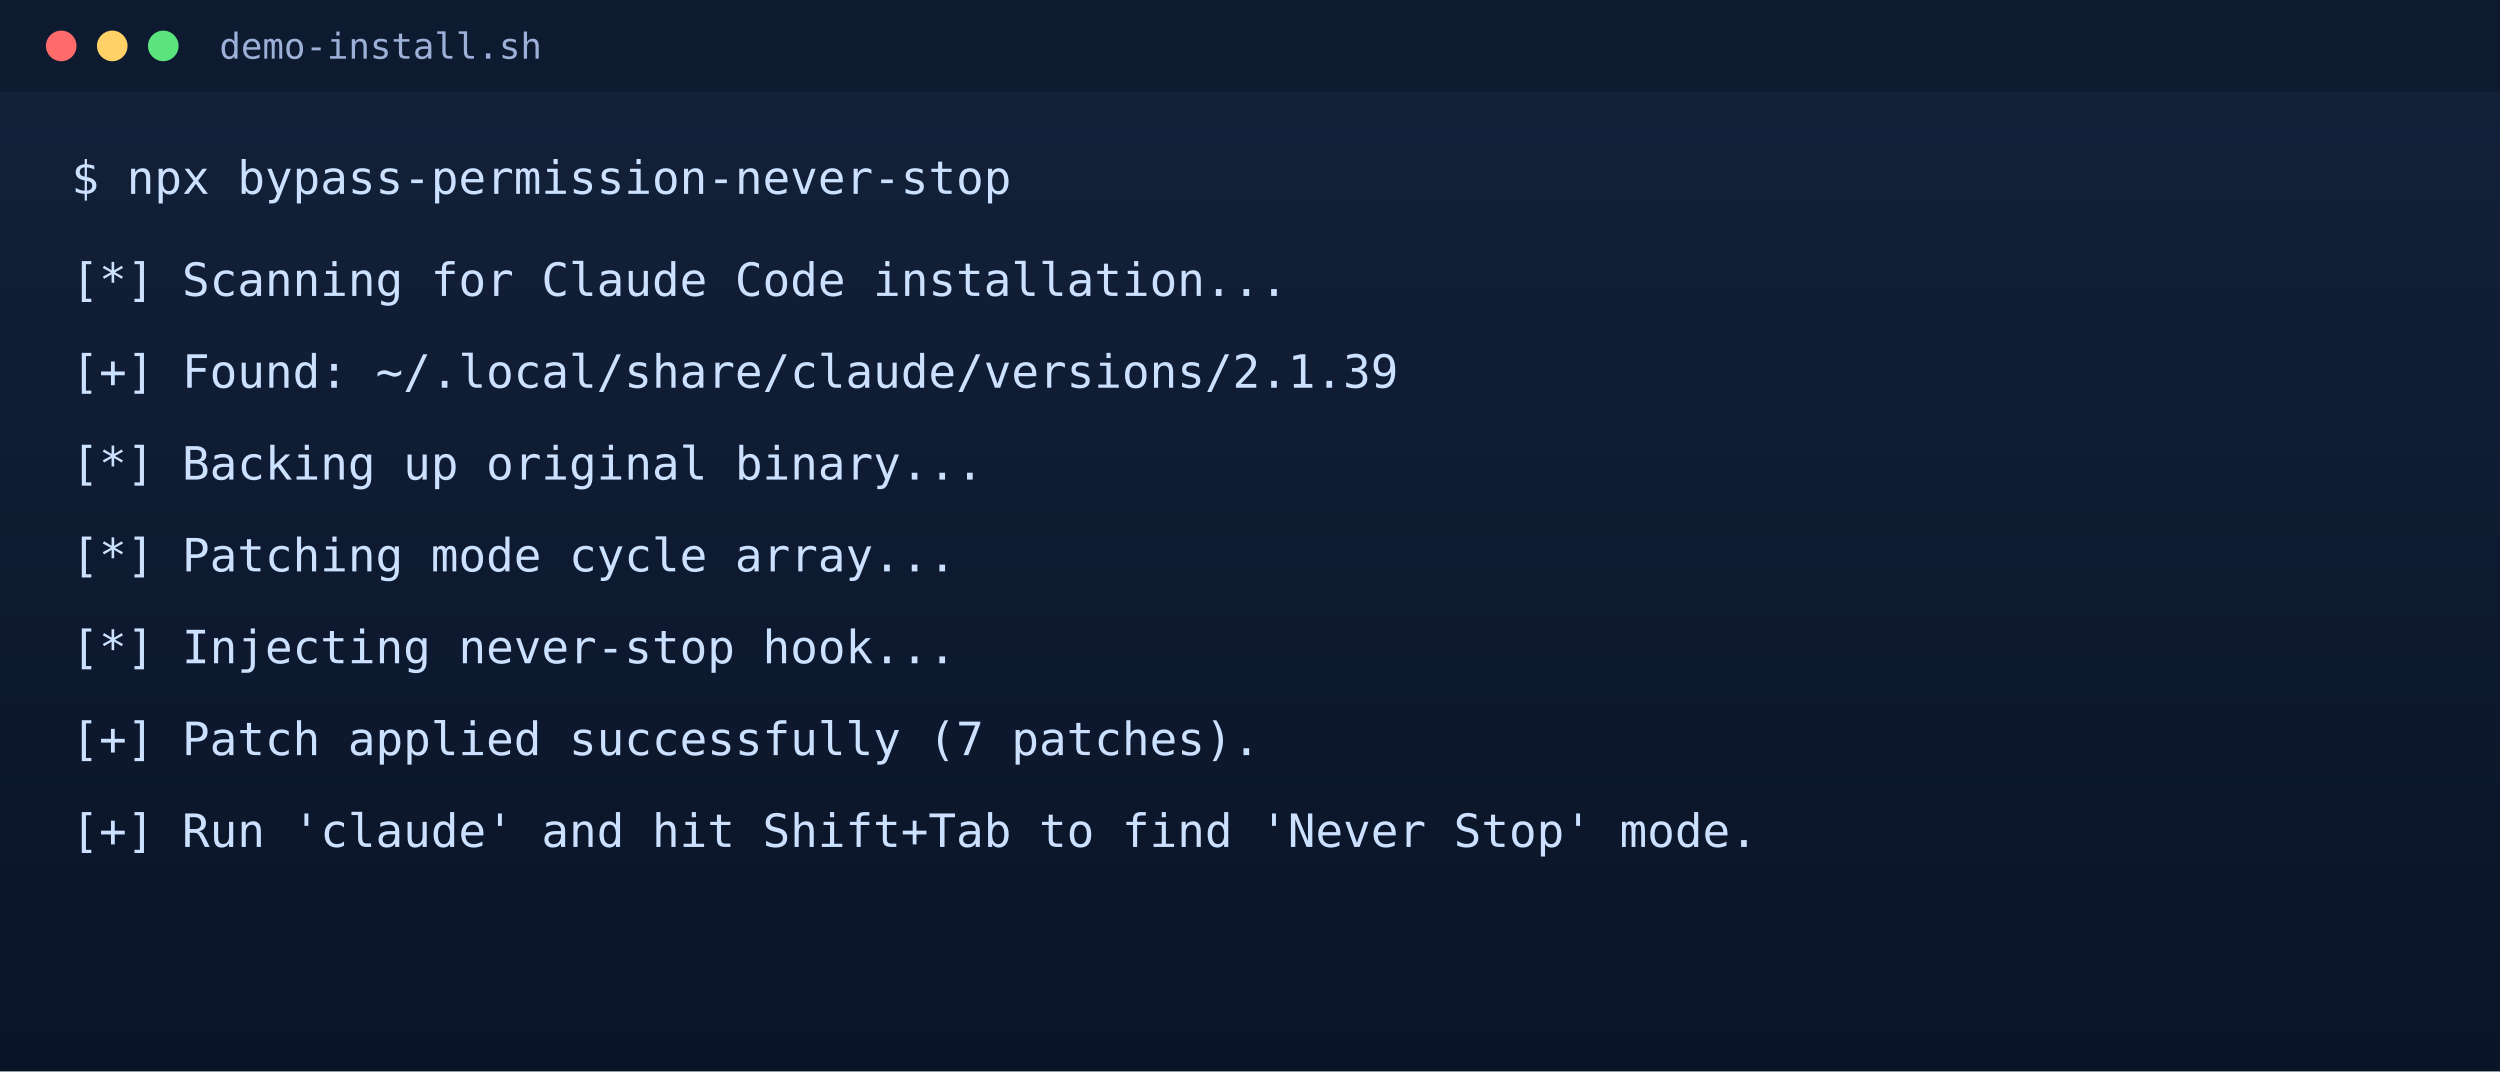
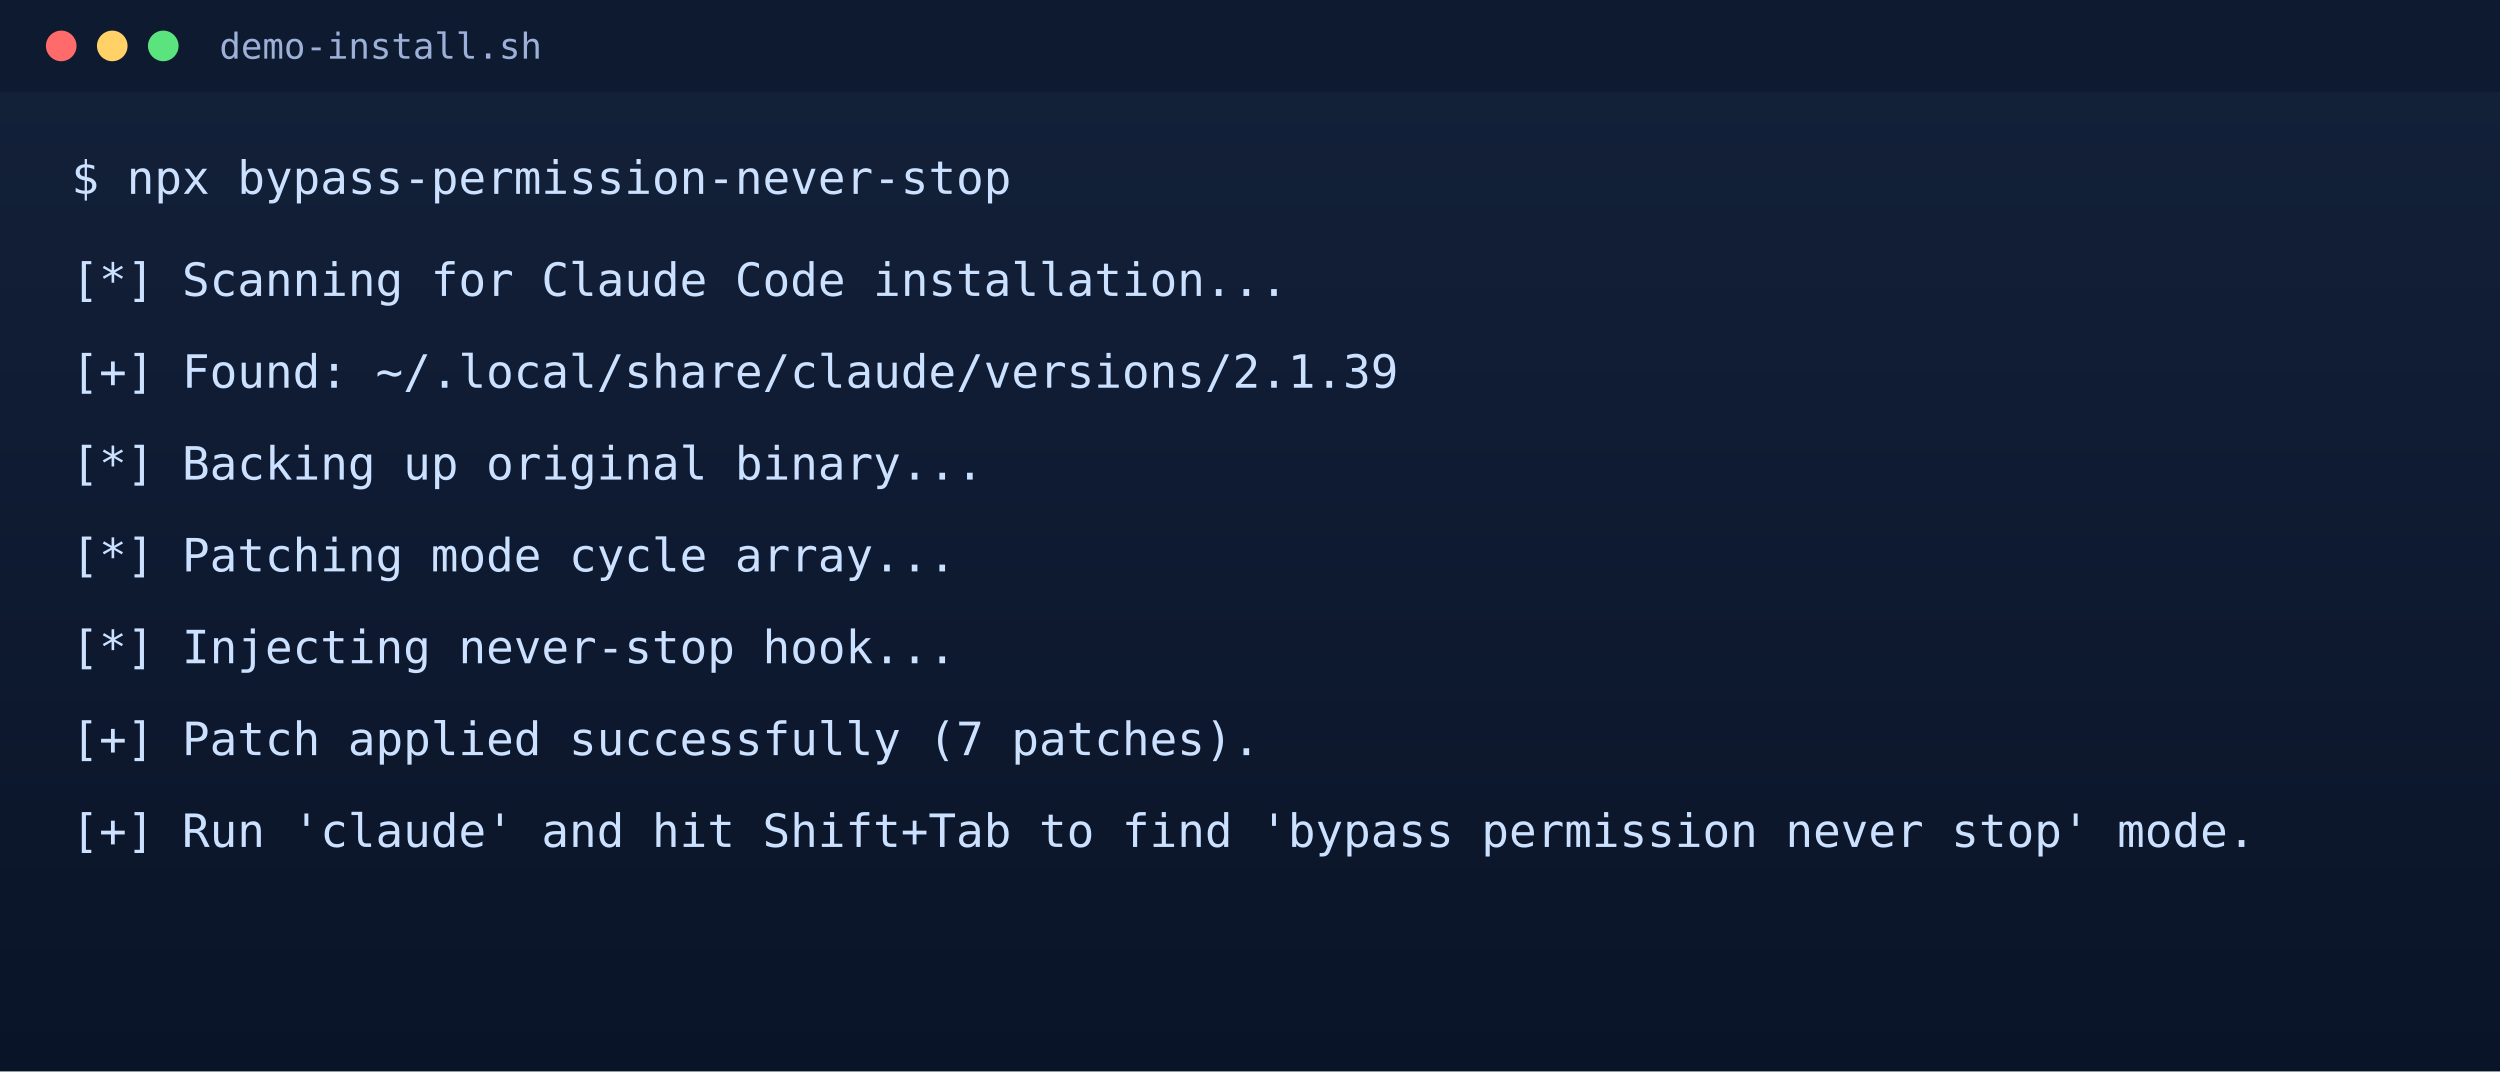
<svg xmlns="http://www.w3.org/2000/svg" width="980" height="420" viewBox="0 0 980 420" role="img" aria-label="Install demo terminal output">
  <defs>
    <linearGradient id="bg" x1="0" y1="0" x2="0" y2="1">
      <stop offset="0%" stop-color="#13213a" />
      <stop offset="100%" stop-color="#0a1428" />
    </linearGradient>
  </defs>
  <rect width="980" height="420" fill="url(#bg)" />
  <rect x="0" y="0" width="980" height="36" fill="#0d1a30" />
  <circle cx="24" cy="18" r="6" fill="#ff6b6b" />
  <circle cx="44" cy="18" r="6" fill="#ffd166" />
  <circle cx="64" cy="18" r="6" fill="#5be37d" />
  <text x="86" y="23" fill="#9db0d8" font-family="monospace" font-size="14">demo-install.sh</text>
  <g fill="#cbe1ff" font-family="monospace" font-size="18">
    <text x="28" y="76">$ npx bypass-permission-never-stop</text>
    <text x="28" y="116">[*] Scanning for Claude Code installation...</text>
    <text x="28" y="152">[+] Found: ~/.local/share/claude/versions/2.1.39</text>
    <text x="28" y="188">[*] Backing up original binary...</text>
    <text x="28" y="224">[*] Patching mode cycle array...</text>
    <text x="28" y="260">[*] Injecting never-stop hook...</text>
    <text x="28" y="296">[+] Patch applied successfully (7 patches).</text>
-     <text x="28" y="332">[+] Run 'claude' and hit Shift+Tab to find 'Never Stop' mode.</text>
+     <text x="28" y="332">[+] Run 'claude' and hit Shift+Tab to find 'bypass permission never stop' mode.</text>
  </g>
</svg>
